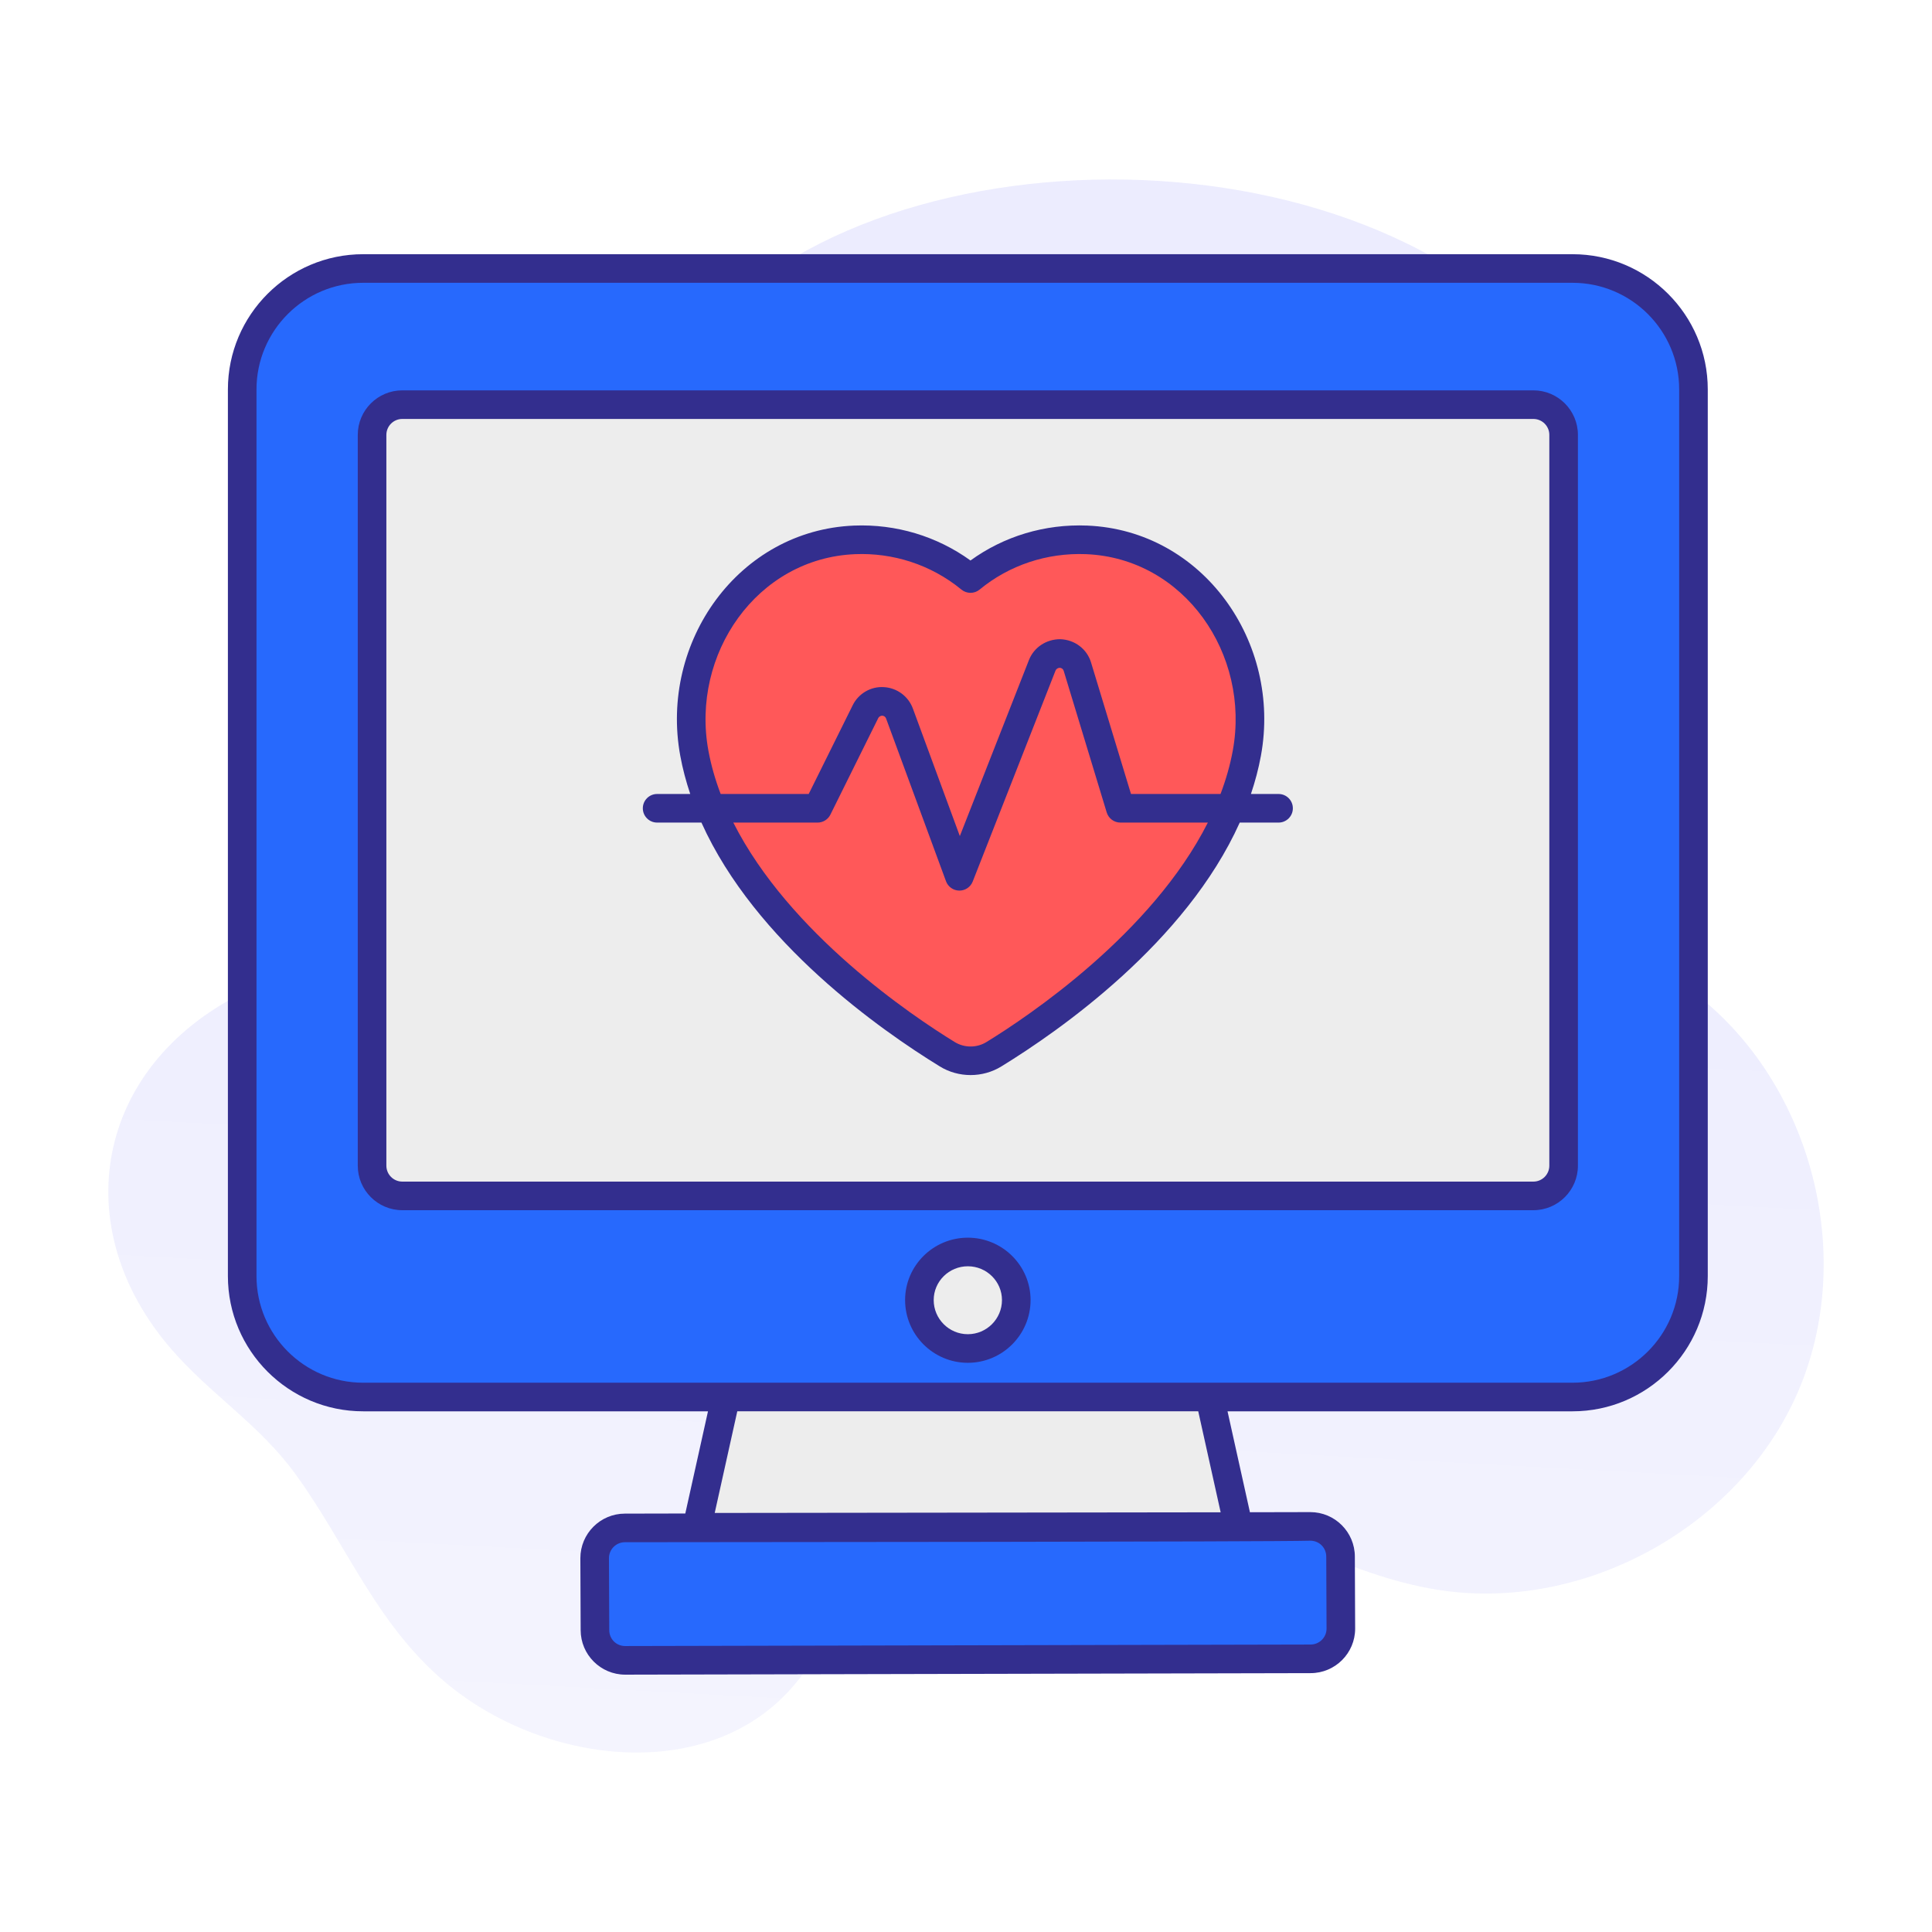
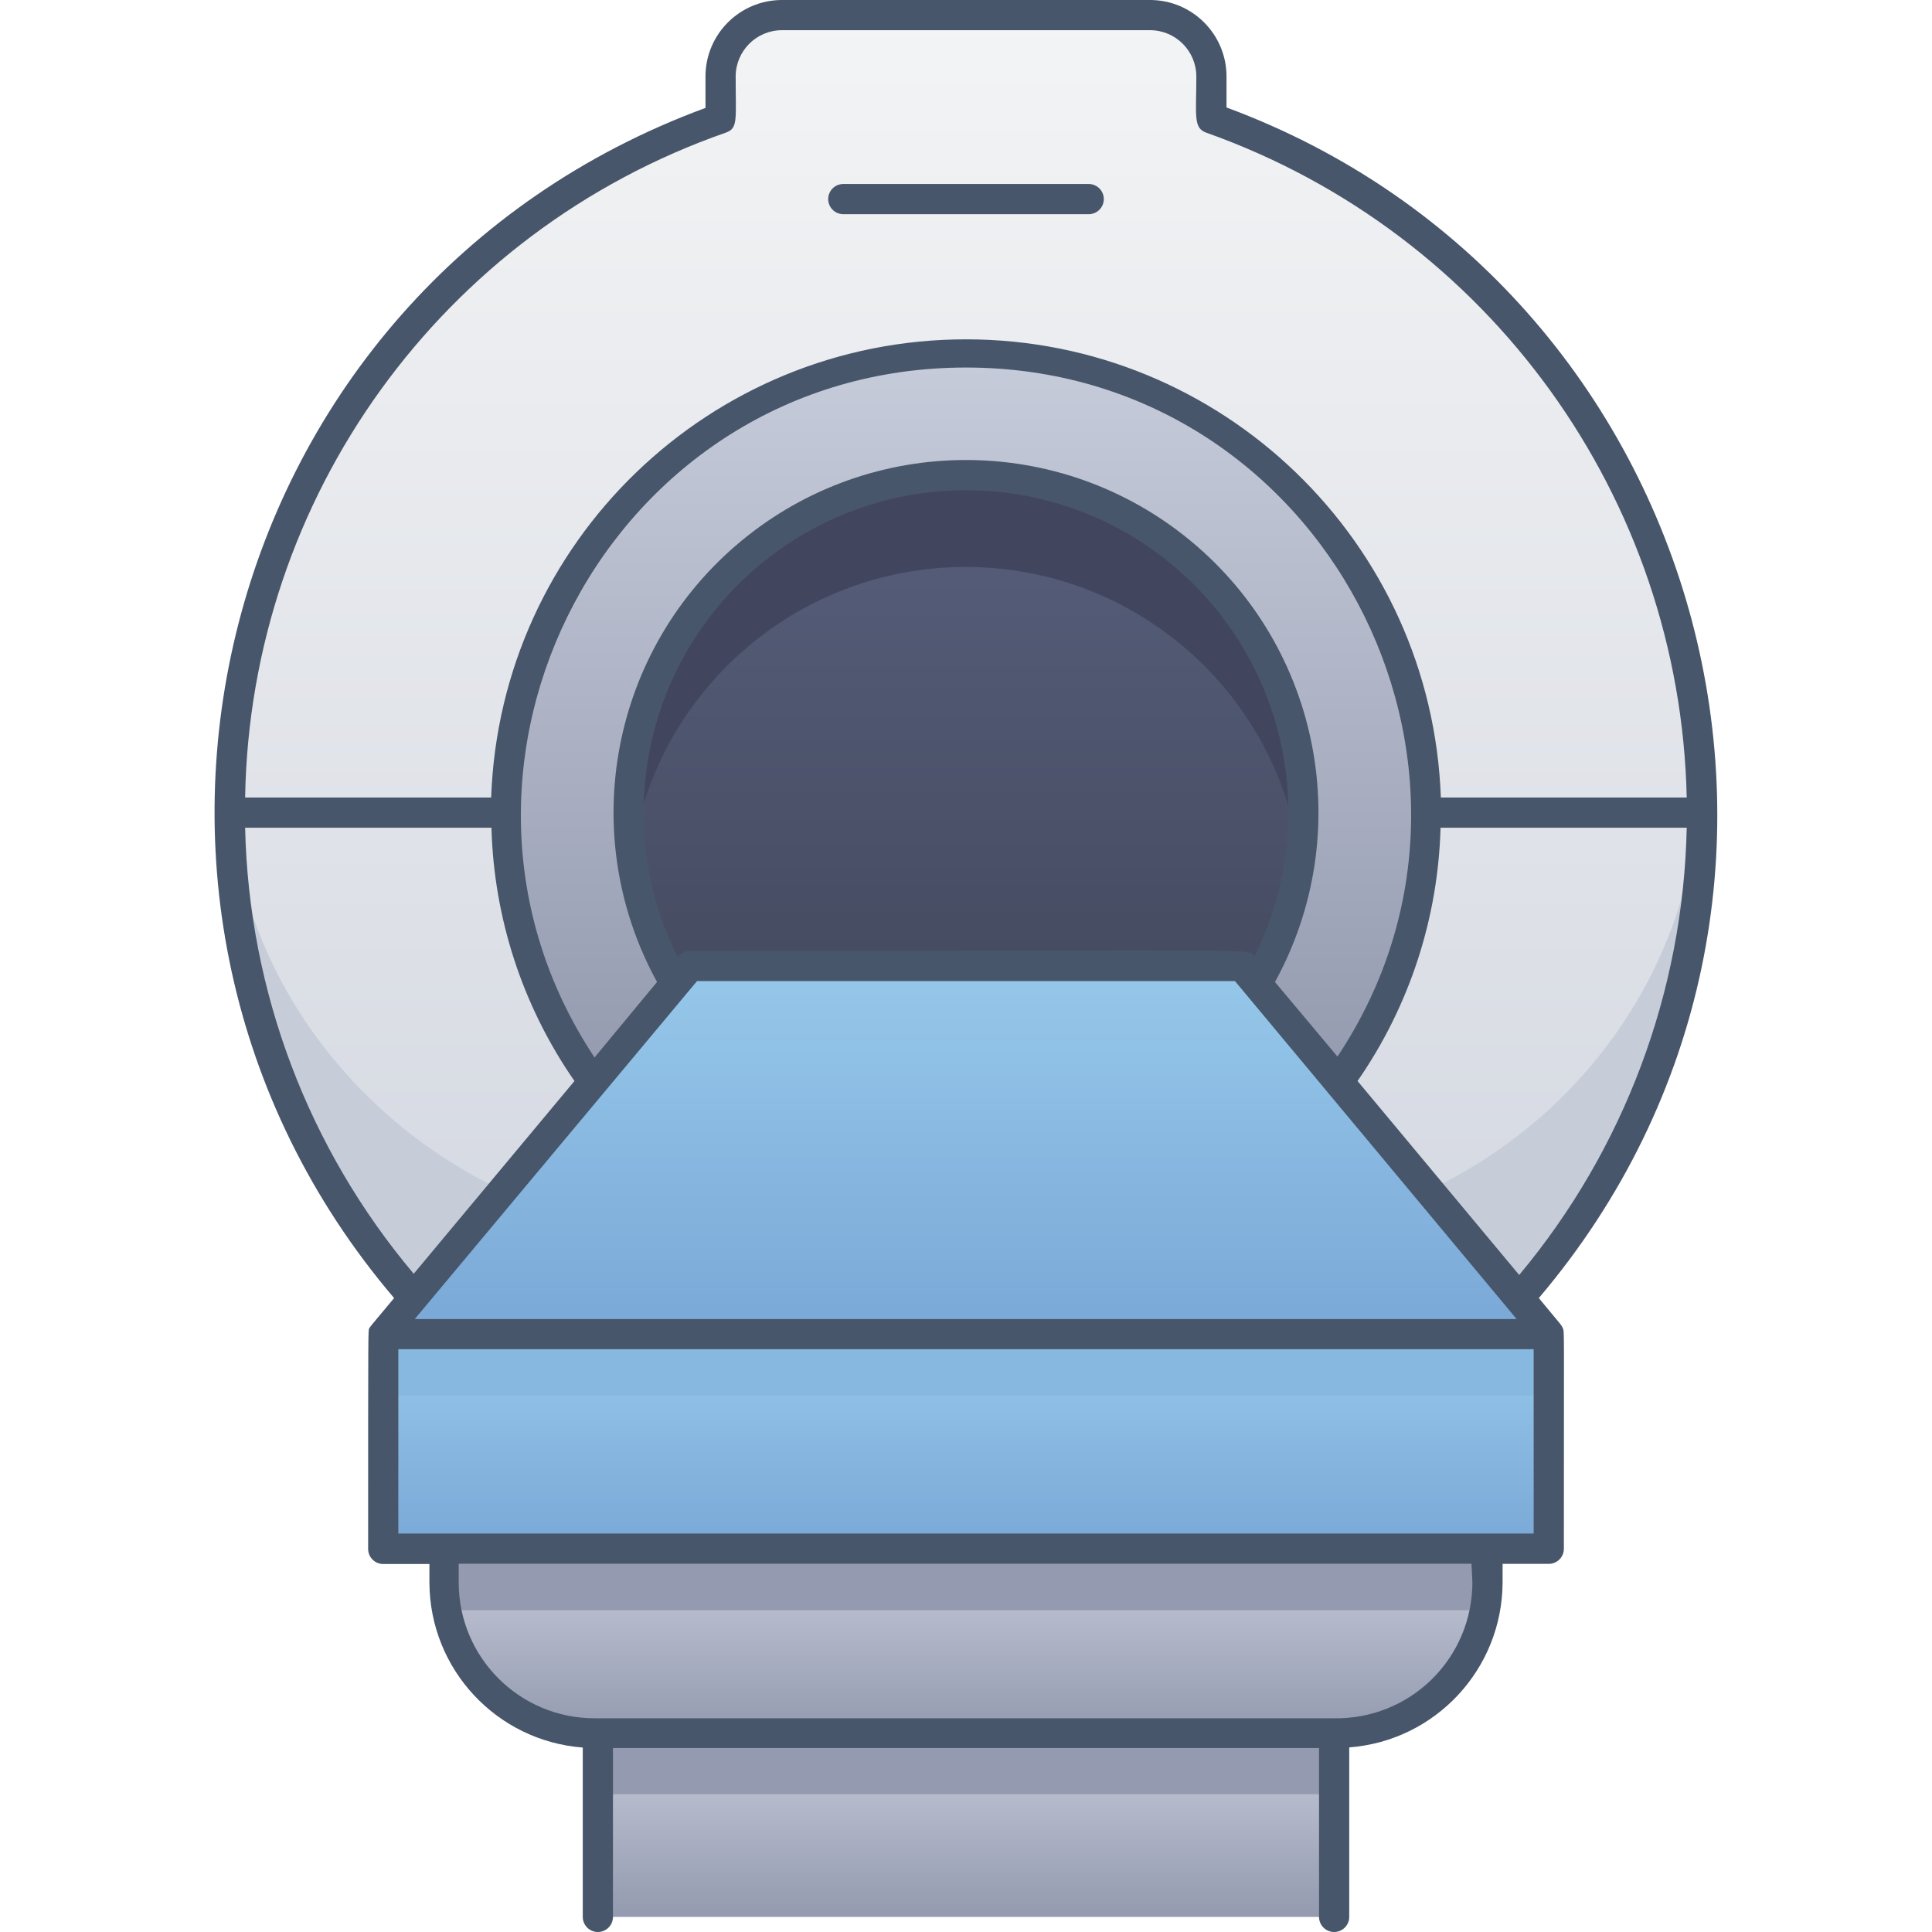
- <svg xmlns="http://www.w3.org/2000/svg" version="1.1" viewBox="0 0 512 512" style="enable-background:new 0 0 512 512;" xml:space="preserve">
-   <g id="_x31_8_Moniter">
-     <g>
-       <linearGradient id="SVGID_1_" gradientUnits="userSpaceOnUse" x1="282.336" y1="-163.906" x2="229.25" y2="823.479">
-         <stop offset="0" style="stop-color:#EAE9FE" />
-         <stop offset="0.424" style="stop-color:#EEEEFE" />
-         <stop offset="0.897" style="stop-color:#FBFBFF" />
-         <stop offset="1" style="stop-color:#FFFFFF" />
-       </linearGradient>
-       <path style="fill:url(#SVGID_1_);" d="M449.506,263.524c-8.638-6.722-19.071-12.513-23.089-22.694    c-5.464-13.845,3.27-28.704,8.42-42.669c15.726-42.64-4.457-93.136-40.669-120.598c-69.082-52.39-203.931-34.026-222.774,38.385    c-7.971,30.632,6.31,65.58-8.302,93.657c-18.437,35.427-67.345,37.817-98.845,53.57c-39.025,19.517-46.833,62.014-18.845,94.368    c10.278,11.881,23.429,20.066,32.854,33.047c13.639,18.783,21.288,39.553,39.536,55.046c25.696,21.817,68.658,27.226,91.407,2.351    c12.81-14.007,16.978-34.645,30.961-47.482c18.406-16.898,47.498-14.625,70.92-5.923c23.422,8.702,45.145,22.753,69.815,26.712    c38.573,6.191,79.932-16.442,95.512-52.268S480.339,287.516,449.506,263.524z" />
-       <path style="fill:#2769FD;" d="M448.788,103.206v234.967c0,17.701-14.349,32.05-32.05,32.05H96.235    c-17.701,0-32.05-14.349-32.05-32.05V103.206c0-17.701,14.349-32.05,32.05-32.05h320.503    C434.438,71.156,448.788,85.505,448.788,103.206z" />
-       <path style="fill:#EDEDED;" d="M414.376,115.25v193.664c0,4.407-3.606,8.013-8.013,8.013h-299.75    c-4.407,0-8.013-3.606-8.013-8.013V115.25c0-4.407,3.605-8.013,8.013-8.013h299.75C410.77,107.238,414.376,110.844,414.376,115.25    z" />
-       <path style="fill:#2769FD;" d="M355.34,431.596c0,4.407-3.605,8.013-8.013,8.013l-181.645,0.401c-4.407,0-8.013-3.526-8.013-8.013    l-0.08-19.07c0-4.407,3.606-8.013,8.013-8.013l181.645-0.401c4.407,0,8.013,3.526,8.013,8.013L355.34,431.596z" />
-       <polygon style="fill:#EDEDED;" points="192.348,370.223 184.684,404.737 328.248,404.737 320.584,370.223   " />
-       <path style="fill:#EDEDED;" d="M269.322,344.532c0,7.101-5.735,12.835-12.836,12.835c-7.1,0-12.835-5.734-12.835-12.835    c0-7.01,5.735-12.745,12.835-12.745C263.587,331.788,269.322,337.523,269.322,344.532z" />
-       <path style="fill:#FF5859;" d="M330.43,199.592c-7.23,39.594-50.737,69.79-67.026,79.784c-3.785,2.339-8.591,2.339-12.376,0    c-16.289-9.994-59.796-40.19-67.026-79.784c-5.104-27.814,14.162-55.373,42.486-56.521c11.653-0.468,22.37,3.402,30.706,10.249    c8.293-6.847,19.095-10.717,30.748-10.249C316.268,144.22,335.534,171.779,330.43,199.592z" />
-       <path style="fill:#332E8E;" d="M416.737,67.367H96.235c-19.763,0-35.84,16.077-35.84,35.839v234.968    c0,19.762,16.077,35.839,35.84,35.839h91.391l-6.013,27.078l-16.009,0.035c-6.508,0-11.802,5.294-11.802,11.818l0.079,19.054    c0,6.508,5.294,11.802,11.809,11.802l181.637-0.401c6.508,0,11.802-5.294,11.802-11.801c0-0.005,0-0.01,0-0.016l-0.079-19.055    c0-6.508-5.294-11.802-11.809-11.802l-15.996,0.035l-5.938-26.747h91.43c19.763,0,35.84-16.077,35.84-35.839V103.205    C452.577,83.444,436.5,67.367,416.737,67.367z M347.248,408.302c2.368,0,4.223,1.855,4.223,4.239l0.079,19.061    c-0.002,2.325-1.897,4.216-4.231,4.216l-181.637,0.401c-2.368,0-4.223-1.855-4.223-4.239l-0.079-19.054    c0-2.329,1.895-4.223,4.231-4.223C192.932,408.674,337.075,408.611,347.248,408.302z M323.487,400.776    c-8.188,0.01,38.323-0.049-134.08,0.172l5.98-26.937h122.159L323.487,400.776z M444.998,338.173    c0,15.583-12.678,28.26-28.261,28.26c-38.102,0-282.453,0-320.502,0c-15.584,0-28.261-12.678-28.261-28.26V103.205    c0-15.583,12.678-28.26,28.261-28.26h320.502c15.584,0,28.261,12.678,28.261,28.26V338.173z" />
-       <path style="fill:#332E8E;" d="M406.363,103.448h-299.75c-6.508,0-11.802,5.294-11.802,11.802v193.663    c0,6.508,5.294,11.802,11.802,11.802h299.75c6.508,0,11.802-5.294,11.802-11.802V115.25    C418.165,108.743,412.871,103.448,406.363,103.448z M410.587,308.914c0,2.329-1.895,4.223-4.223,4.223h-299.75    c-2.329,0-4.223-1.895-4.223-4.223V115.25c0-2.329,1.895-4.223,4.223-4.223h299.75c2.329,0,4.223,1.895,4.223,4.223V308.914z" />
-       <path style="fill:#332E8E;" d="M256.486,327.998c-9.167,0-16.625,7.417-16.625,16.534c0,9.167,7.458,16.625,16.625,16.625    s16.625-7.458,16.625-16.625C273.111,335.415,265.653,327.998,256.486,327.998z M256.486,353.578    c-4.988,0-9.046-4.058-9.046-9.046c0-4.938,4.058-8.955,9.046-8.955s9.046,4.017,9.046,8.955    C265.532,349.52,261.474,353.578,256.486,353.578z" />
-       <path style="fill:#332E8E;" d="M338.833,210.414h-7.322c1.108-3.304,2.015-6.682,2.647-10.142    c5.526-30.115-15.408-59.745-46.061-60.988c-11.215-0.451-22.04,2.822-30.906,9.25c-8.898-6.425-19.721-9.695-30.854-9.249    c-30.537,1.236-51.606,30.757-46.063,60.987c0.632,3.459,1.538,6.837,2.646,10.142h-8.777c-2.092,0-3.789,1.696-3.789,3.789    s1.697,3.789,3.789,3.789h11.743c14.296,31.8,47.709,55.133,63.152,64.607c2.484,1.536,5.334,2.304,8.18,2.304    c2.844,0,5.689-0.766,8.168-2.298c15.451-9.481,48.862-32.816,63.158-64.613h10.288c2.092,0,3.789-1.696,3.789-3.789    S340.925,210.414,338.833,210.414z M187.729,198.909c-4.68-25.512,12.836-50.995,38.914-52.05    c9.861-0.407,19.987,2.686,28.148,9.39c1.399,1.148,3.419,1.147,4.818-0.006c7.833-6.467,17.826-9.79,28.182-9.386    c26.103,1.059,43.591,26.566,38.911,52.052c0,0,0,0.001,0,0.002c-0.718,3.93-1.836,7.766-3.252,11.503h-23.724l-10.591-34.861    c-1.078-3.556-4.307-6.03-8.168-6.159c-3.708,0-6.957,2.161-8.284,5.515l-18.317,46.66l-12.433-33.77    c-1.194-3.275-4.223-5.514-7.714-5.704c-3.446-0.22-6.73,1.706-8.252,4.818l-11.651,23.5h-23.334    C189.566,206.676,188.447,202.84,187.729,198.909z M261.415,276.153c-2.551,1.574-5.844,1.576-8.405-0.005    c-11.208-6.878-43.806-28.742-58.673-58.155h22.33c1.441,0,2.756-0.817,3.395-2.106l12.702-25.623    c0.187-0.38,0.686-0.604,1.041-0.602c0.466,0.026,0.854,0.307,1.014,0.745l15.88,43.13c0.543,1.476,1.941,2.463,3.515,2.481    c0.012,0,0.027,0,0.039,0c1.557,0,2.958-0.953,3.528-2.404l21.953-55.925c0.17-0.428,0.666-0.715,1.105-0.718    c0.488,0.017,0.908,0.331,1.044,0.783l11.407,37.551c0.486,1.596,1.959,2.688,3.626,2.688h23.178    C305.229,247.402,272.631,269.269,261.415,276.153z" />
-     </g>
+ <svg xmlns="http://www.w3.org/2000/svg" xmlns:xlink="http://www.w3.org/1999/xlink" viewBox="0 0 128 128">
+   <defs>
+     <style>.cls-1{fill:url(#linear-gradient);}.cls-2{fill:#c7cdd8;}.cls-3{fill:url(#linear-gradient-2);}.cls-4{fill:url(#linear-gradient-3);}.cls-5{fill:#42455e;}.cls-6{fill:url(#linear-gradient-4);}.cls-7{fill:#86b8e0;}.cls-8{fill:url(#linear-gradient-5);}.cls-9{fill:url(#linear-gradient-6);}.cls-10{fill:url(#linear-gradient-7);}.cls-11{fill:#949aaf;}.cls-12{fill:#47566a;}</style>
+     <linearGradient id="linear-gradient" x1="63.98" y1="86.03" x2="63.98" y2="1" gradientUnits="userSpaceOnUse">
+       <stop offset="0" stop-color="#d4d8e1" />
+       <stop offset="1" stop-color="#f3f4f5" />
+     </linearGradient>
+     <linearGradient id="linear-gradient-2" x1="63.98" y1="71.68" x2="63.98" y2="23.35" gradientUnits="userSpaceOnUse">
+       <stop offset="0" stop-color="#949aaf" />
+       <stop offset="1" stop-color="#c6ccda" />
+     </linearGradient>
+     <linearGradient id="linear-gradient-3" x1="63.98" y1="65.18" x2="63.98" y2="31.48" gradientUnits="userSpaceOnUse">
+       <stop offset="0" stop-color="#454b60" />
+       <stop offset="1" stop-color="#575f7c" />
+     </linearGradient>
+     <linearGradient id="linear-gradient-4" x1="63.98" y1="102.61" x2="63.98" y2="88.39" gradientUnits="userSpaceOnUse">
+       <stop offset="0" stop-color="#7aa8d7" />
+       <stop offset="1" stop-color="#96c8ea" />
+     </linearGradient>
+     <linearGradient id="linear-gradient-5" x1="63.98" y1="88.39" x2="63.98" y2="64" xlink:href="#linear-gradient-4" />
+     <linearGradient id="linear-gradient-6" x1="63.98" y1="114.81" x2="63.98" y2="102.61" xlink:href="#linear-gradient-2" />
+     <linearGradient id="linear-gradient-7" x1="63.98" y1="127" x2="63.98" y2="114.81" xlink:href="#linear-gradient-2" />
+   </defs>
+   <g id="MRI">
+     <path class="cls-1" d="M100.62,86,27.4,86c-23-26-12-66.72,20.32-78.1V5.06A4.08,4.08,0,0,1,51.78,1H76.17a4.08,4.08,0,0,1,4.07,4.06V7.85C112.88,19.39,123.29,60.21,100.62,86Z" />
+     <path class="cls-2" d="M100.62,86,27.4,86A48.33,48.33,0,0,1,15.24,51.81c0,15.51,13.86,30.08,31.63,30.1l34,0C97.51,82,112,69.1,112.69,51.81,112.69,50.66,114.82,69.84,100.62,86Z" />
+     <path class="cls-3" d="M88.67,71.68C103,52.05,89.18,23.35,64,23.35s-39,28.71-24.69,48.33" />
+     <path class="cls-4" d="M83.24,65.18c8.69-14.69-1.82-33.7-19.26-33.7a22.38,22.38,0,0,0-19.27,33.7" />
+     <path class="cls-5" d="M86.13,56.93a22.35,22.35,0,0,0-44.3,0,22.36,22.36,0,1,1,44.3,0Z" />
+     <rect class="cls-6" x="25.36" y="88.39" width="77.23" height="14.23" />
+     <rect class="cls-7" x="25.36" y="88.39" width="77.23" height="4.06" />
+     <path class="cls-8" d="M102.59,88.39H25.36c19.7-23.65,15.8-19,20.33-24.39H82.27C86.67,69.27,82.76,64.59,102.59,88.39Z" />
+     <path class="cls-9" d="M98.53,102.61a19,19,0,0,1-.19,4.07,9.91,9.91,0,0,1-9.77,8.13H39.39a10,10,0,0,1-10-10v-2.24Z" />
+     <rect class="cls-10" x="39.59" y="114.81" width="48.77" height="12.19" />
+     <rect class="cls-11" x="39.59" y="114.81" width="48.77" height="4.06" />
+     <path class="cls-11" d="M98.53,102.61a19,19,0,0,1-.19,4.07H29.61a19.78,19.78,0,0,1-.18-4.07Z" />
+     <path class="cls-12" d="M55.87,14.19H72.13a1,1,0,0,0,0-2H55.87A1,1,0,0,0,55.87,14.19Z" />
+     <path class="cls-12" d="M103.54,88c-.09-.22,0-.08-1.59-2,22.49-26.49,11.42-67-20.69-78.88V5.06A5.07,5.07,0,0,0,76.19,0H51.81a5.07,5.07,0,0,0-5.07,5.06V7.15C14,19.21,3.86,59.87,26.11,86c-1.67,2-1.56,1.86-1.64,2s-.08-.55-.08,14.62a1,1,0,0,0,1,1h3.06v1.24a11,11,0,0,0,10.16,10.92V127a1,1,0,0,0,2,0V115.81H87.39V127a1,1,0,0,0,2,0V115.77a11,11,0,0,0,10.16-10.92v-1.24h3.06a1,1,0,0,0,1-1C103.61,87.37,103.65,88.29,103.54,88ZM46.18,65H81.82l18.66,22.39h-73Zm38.29.06a23.35,23.35,0,1,0-40.94,0l-4.14,5C26.62,50.83,40.33,24.35,64,24.35S101.38,50.84,88.61,70ZM45.71,63a1,1,0,0,0-.81.4,21.36,21.36,0,1,1,38.2,0C82.59,62.79,85.48,63,45.71,63Zm44.23,8.62a30.88,30.88,0,0,0,5.5-16.78h16.31a47.76,47.76,0,0,1-11.1,29.63ZM48.08,8.79c.83-.29.66-.83.66-3.73A3.07,3.07,0,0,1,51.81,2H76.19a3.07,3.07,0,0,1,3.07,3.06c0,2.58-.22,3.42.66,3.73a47.86,47.86,0,0,1,31.83,44.05H95.46a31.48,31.48,0,0,0-62.92,0H16.24A47.5,47.5,0,0,1,48.08,8.79ZM16.24,54.84H32.56a30.88,30.88,0,0,0,5.5,16.78L27.41,84.39A47.49,47.49,0,0,1,16.24,54.84Zm81.31,50a9,9,0,0,1-9.16,9h-49a9,9,0,0,1-9-9v-1.24h67.1Zm4.06-3.24H26.39V89.39h75.22Z" />
  </g>
-   <g id="Layer_1" />
</svg>
